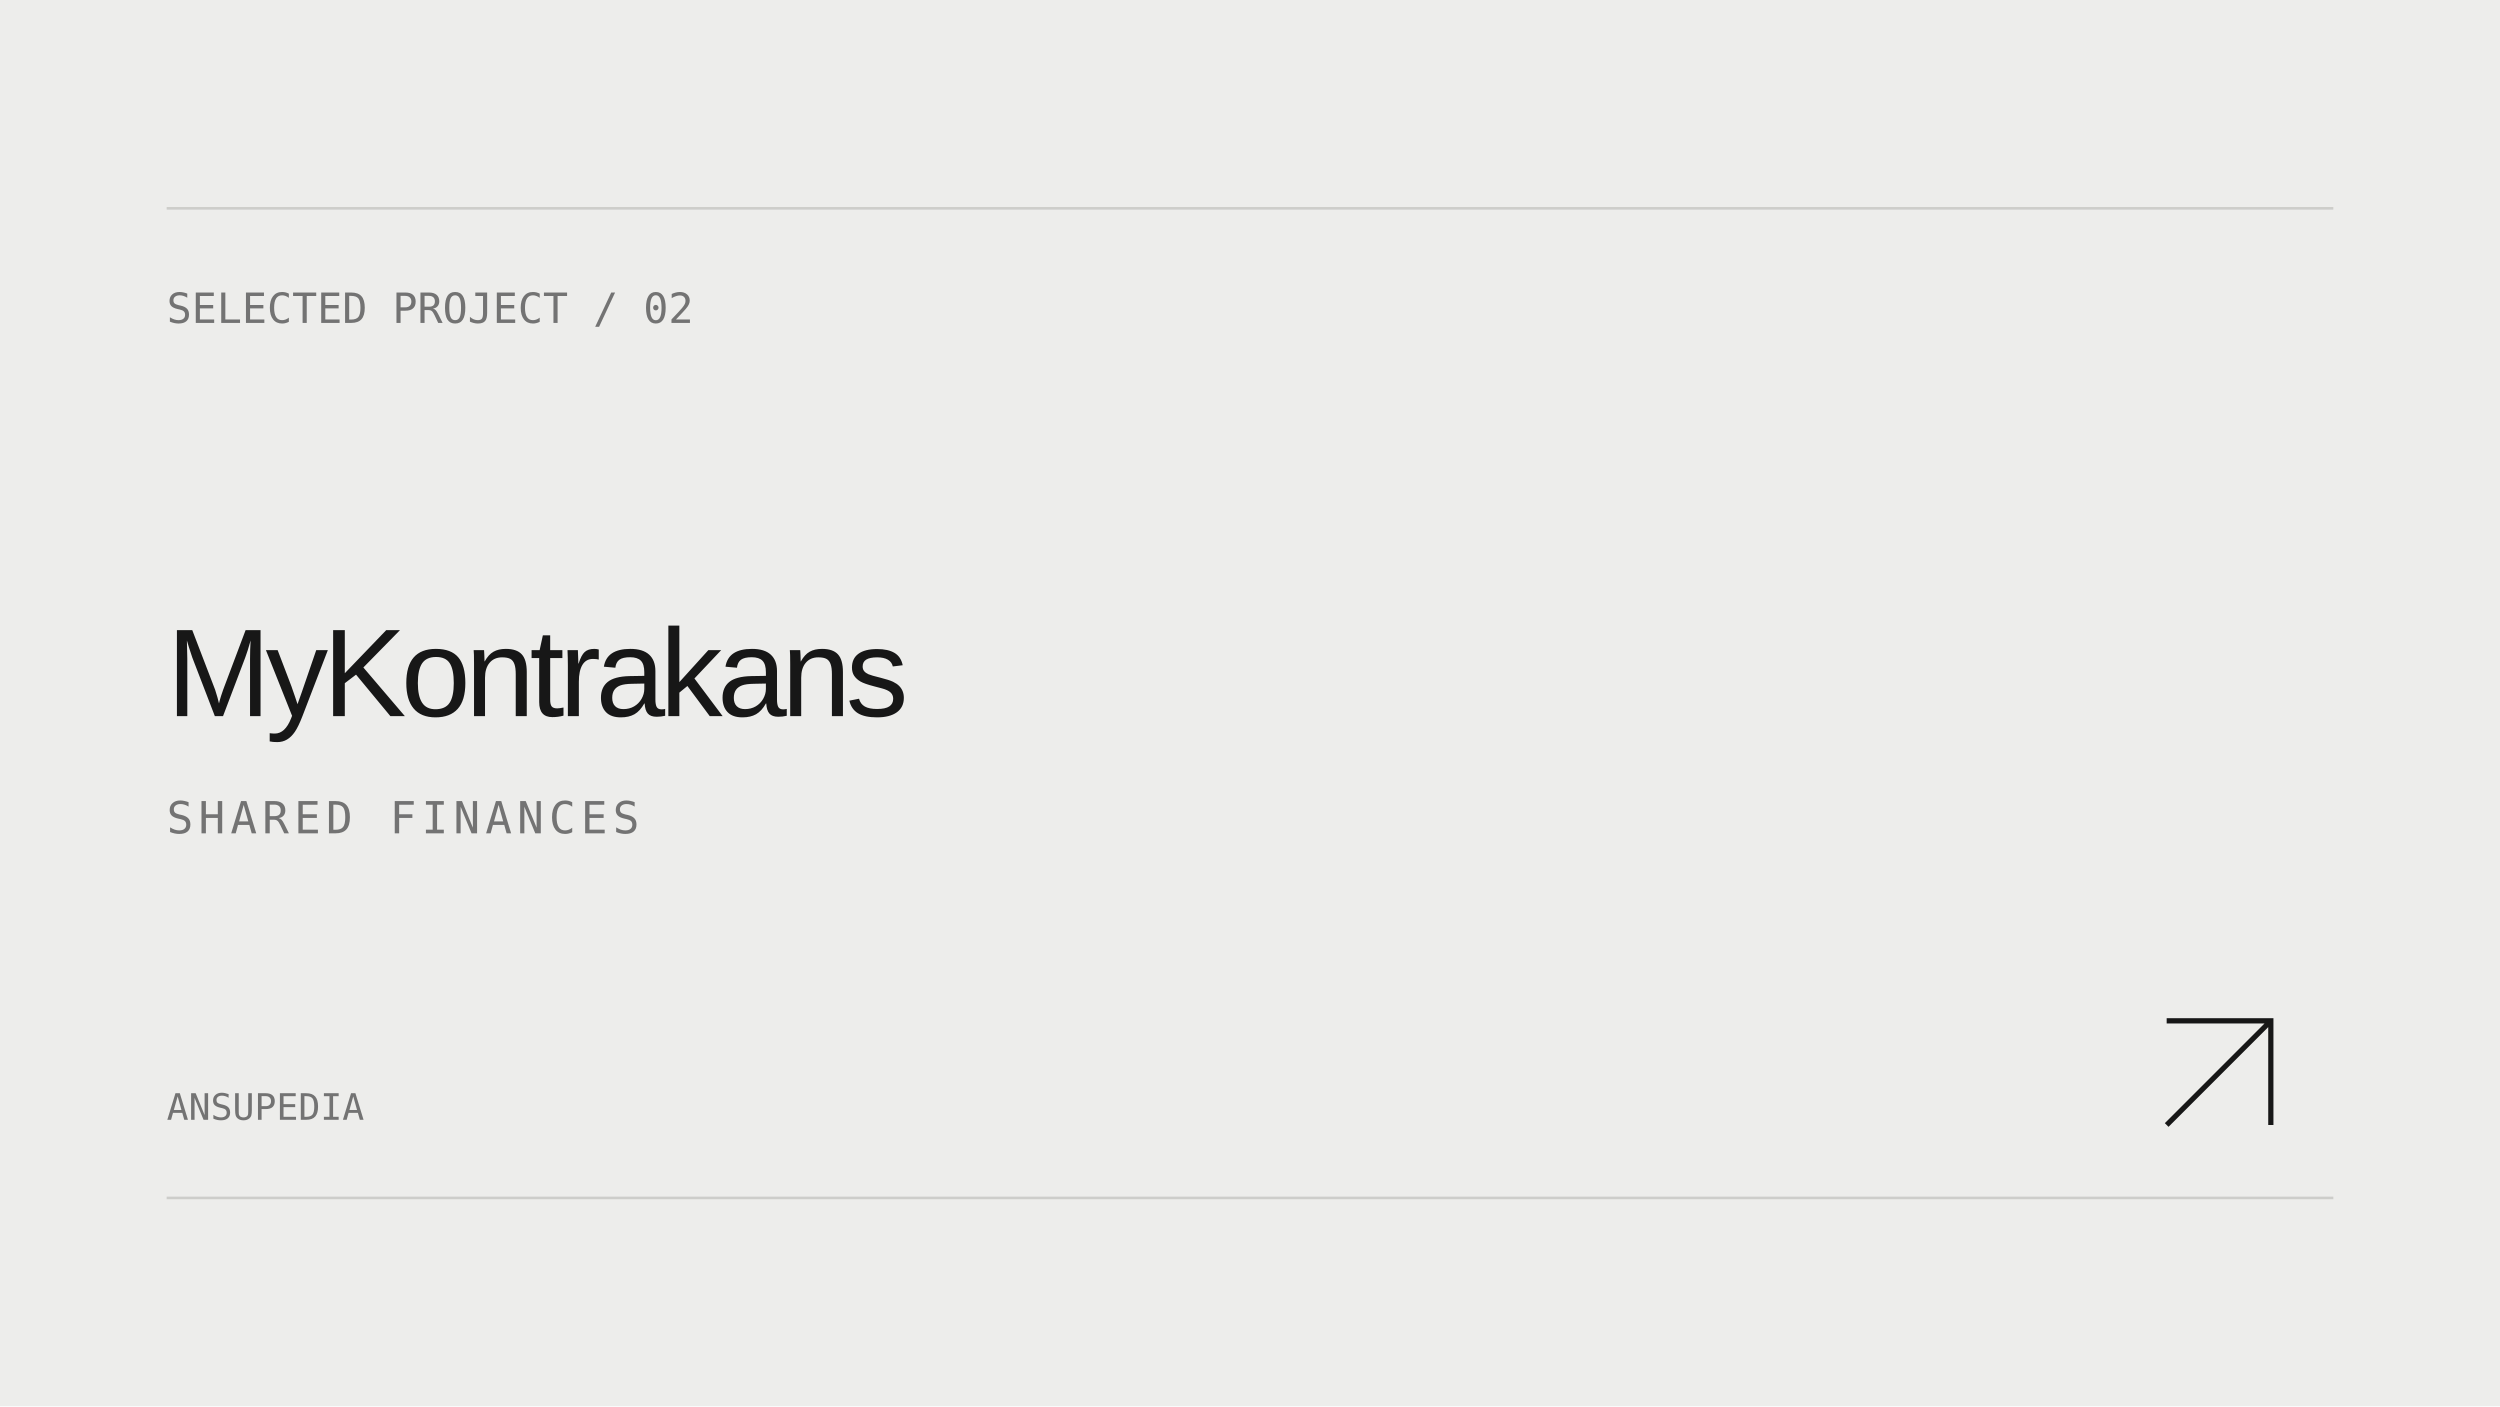
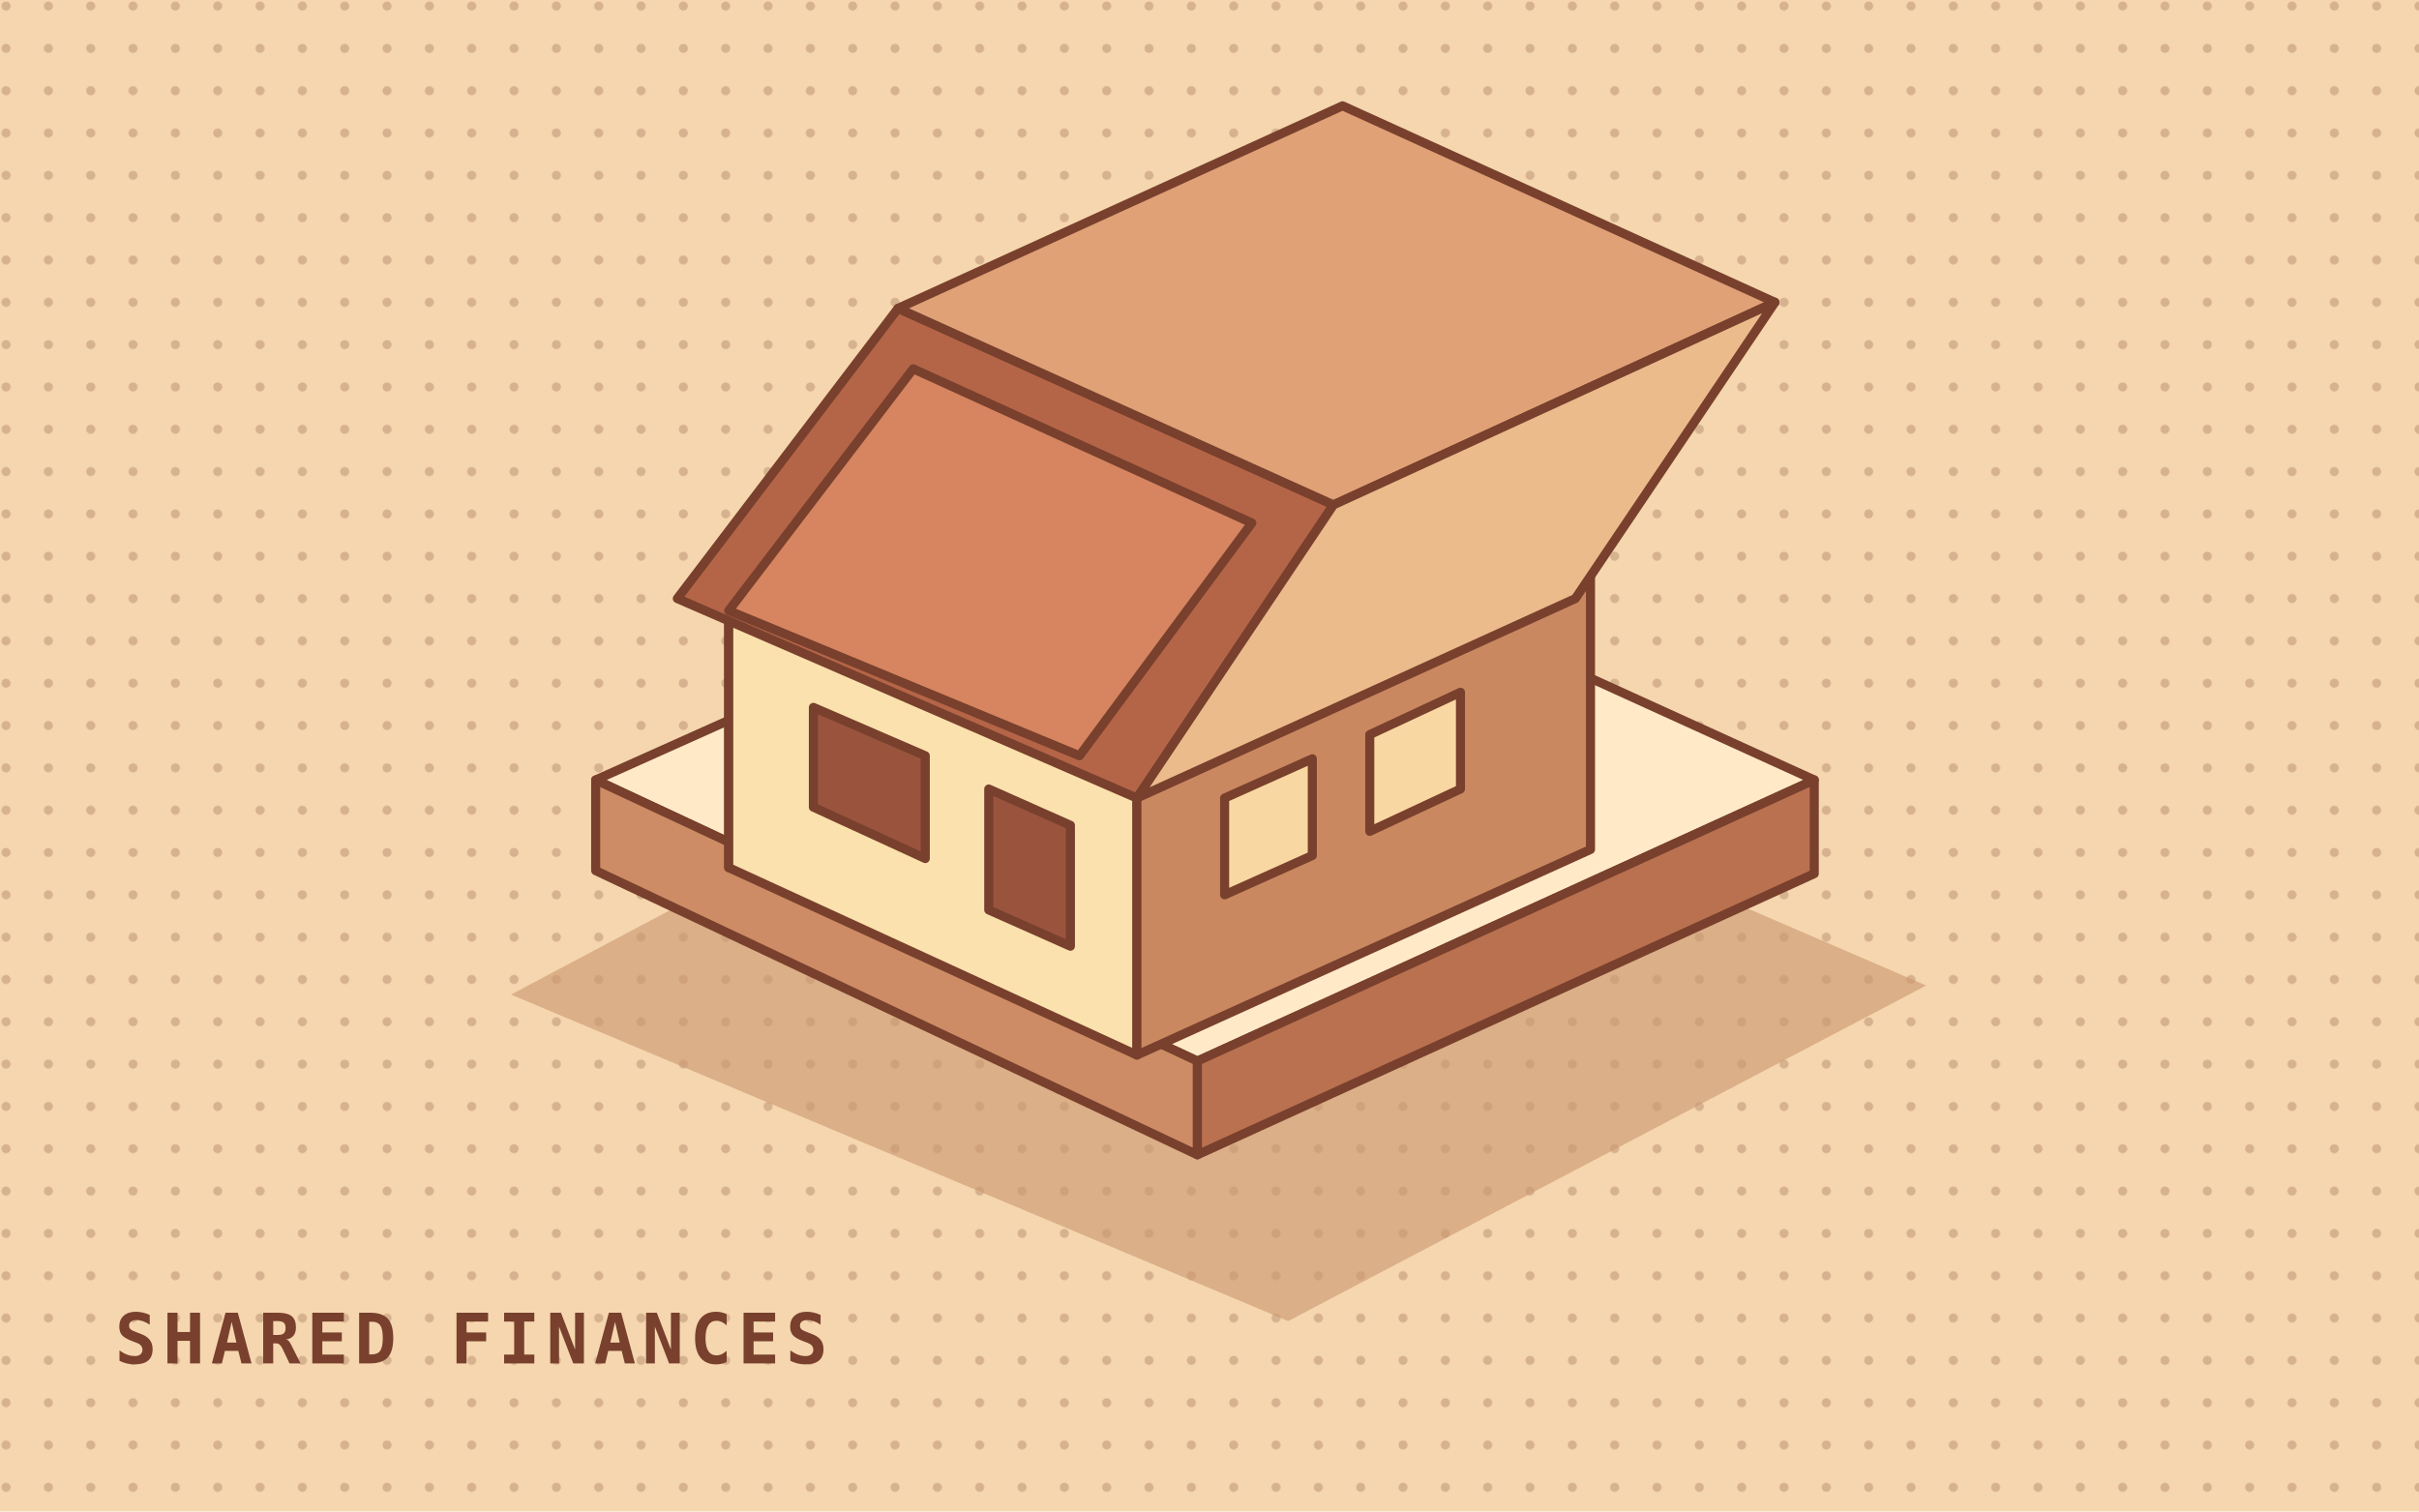
- <svg xmlns="http://www.w3.org/2000/svg" width="960" height="540" viewBox="0 0 960 540" role="img" aria-label="MyKontrakans project title card">
-   <rect width="960" height="540" fill="#ededeb" />
-   <path d="M64 80H896M64 460H896" stroke="#cdcdca" />
-   <text x="64" y="124" fill="#737373" font-family="monospace" font-size="16">SELECTED PROJECT / 02</text>
-   <text x="64" y="275" fill="#171717" font-family="Arial,sans-serif" font-size="48" letter-spacing="-2">MyKontrakans</text>
-   <text x="64" y="320" fill="#737373" font-family="monospace" font-size="17" letter-spacing="2">SHARED FINANCES</text>
-   <text x="64" y="430" fill="#737373" font-family="monospace" font-size="14">ANSUPEDIA</text>
-   <path d="M832 392h40v40m-40 0 40-40" stroke="#171717" stroke-width="2" fill="none" />
+ <svg xmlns="http://www.w3.org/2000/svg" viewBox="0 0 800 500" role="img" aria-label="MyKontrakans illustrated project cover">
+   <defs>
+     <pattern id="dots" width="14" height="14" patternUnits="userSpaceOnUse">
+       <circle cx="2" cy="2" r="1.5" fill="#78402d" opacity=".24" />
+     </pattern>
+   </defs>
+   <rect width="800" height="500" fill="#f5d6ae" />
+   <rect width="800" height="500" fill="url(#dots)" />
+   <g stroke="#78402d" stroke-width="3" stroke-linejoin="round" stroke-linecap="round">
+     <path d="m169 329 213-113 255 110-211 111z" fill="#cc9971" stroke="none" opacity=".65" />
+     <path d="m197 258 203-91 200 91-204 93z" fill="#ffe9c7" />
+     <path d="m197 258 199 93v31l-199-94z" fill="#cd8c65" />
+     <path d="m396 351 204-93v31l-204 93z" fill="#ba7150" />
+     <path d="m241 197 133-59 0 89-133 60z" fill="#e6a97c" />
+     <path d="m241 197 135 62v90l-135-62z" fill="#fbe1ad" />
+     <path d="m376 259 150-68v90l-150 68z" fill="#ca8861" />
+     <path d="m224 198 73-96 144 65-65 97z" fill="#b56547" />
+     <path d="m297 102 147-67 143 65-146 67z" fill="#e0a177" />
+     <path d="m376 264 65-97 146-67-66 98z" fill="#ebbb8c" />
+     <path d="m241 202 61-80 112 51-57 77z" fill="#d68560" />
+     <path d="m269 234 37 16v34l-37-17zM327 261l27 12v40l-27-12z" fill="#9a543e" />
+     <path d="m405 264 29-13v32l-29 13zM453 243l30-14v32l-30 14z" fill="#f9d7a2" />
+   </g>
+   <text x="38" y="451" font-size="23" font-weight="600" letter-spacing="2" font-family="monospace" fill="#78402d">SHARED FINANCES</text>
</svg>
